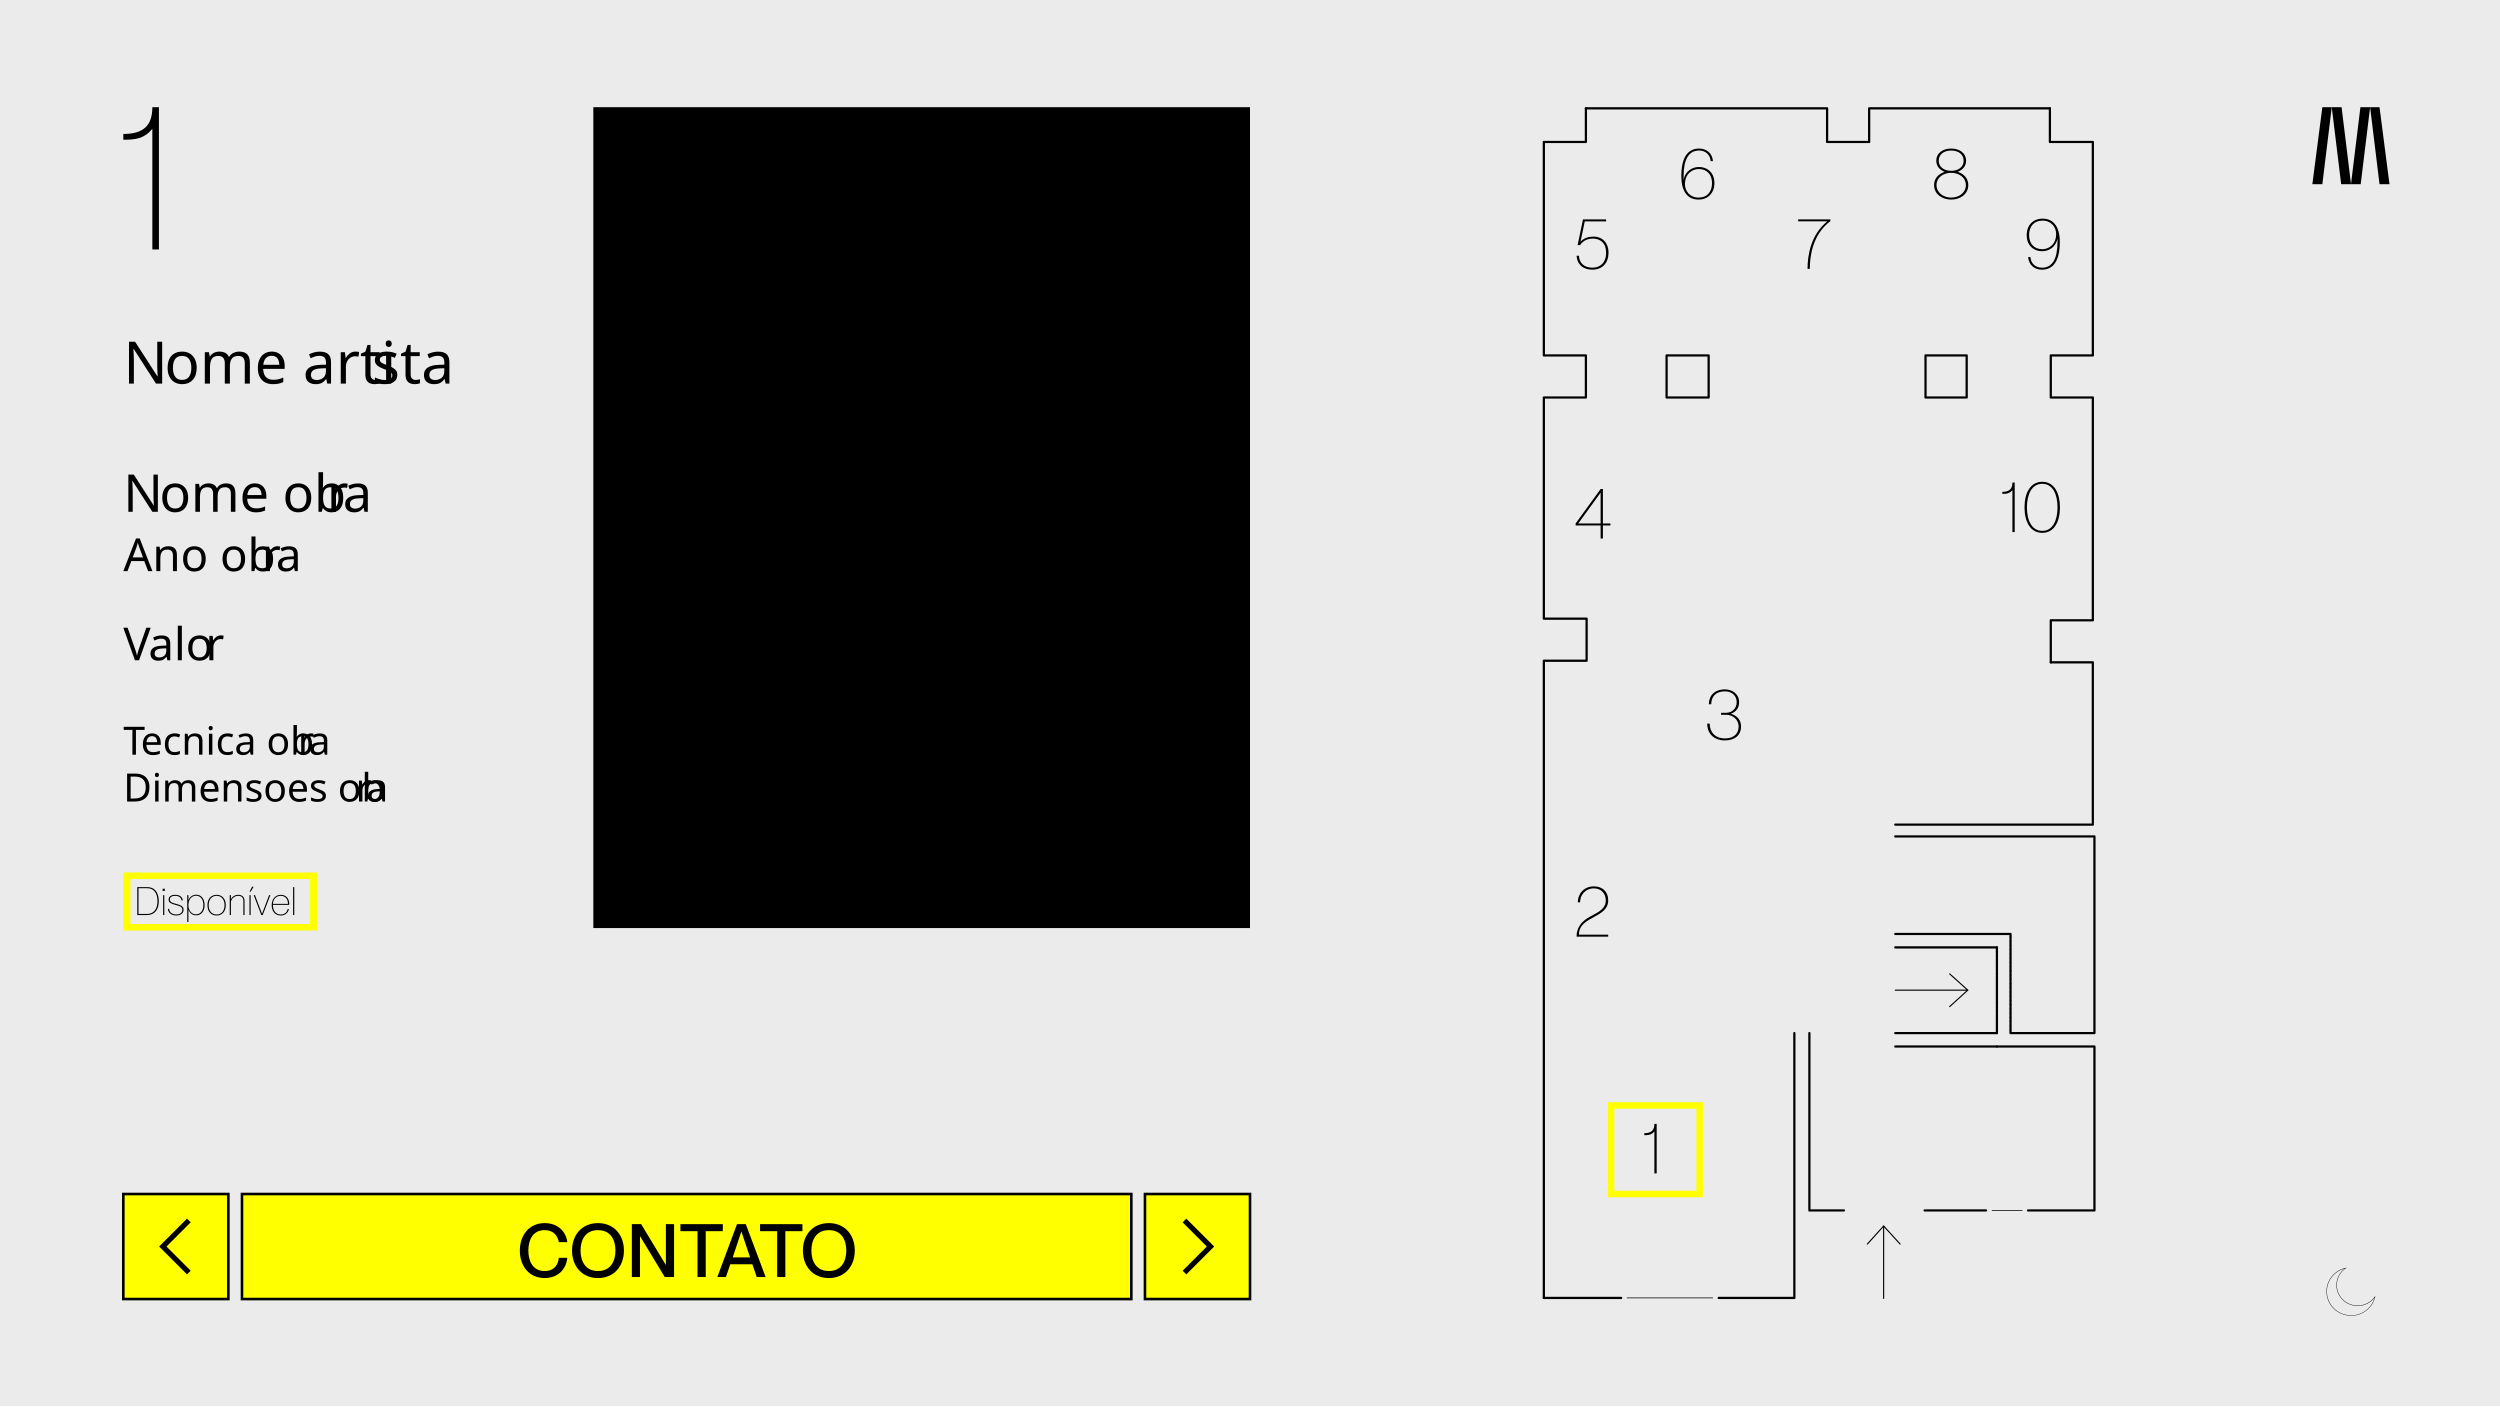
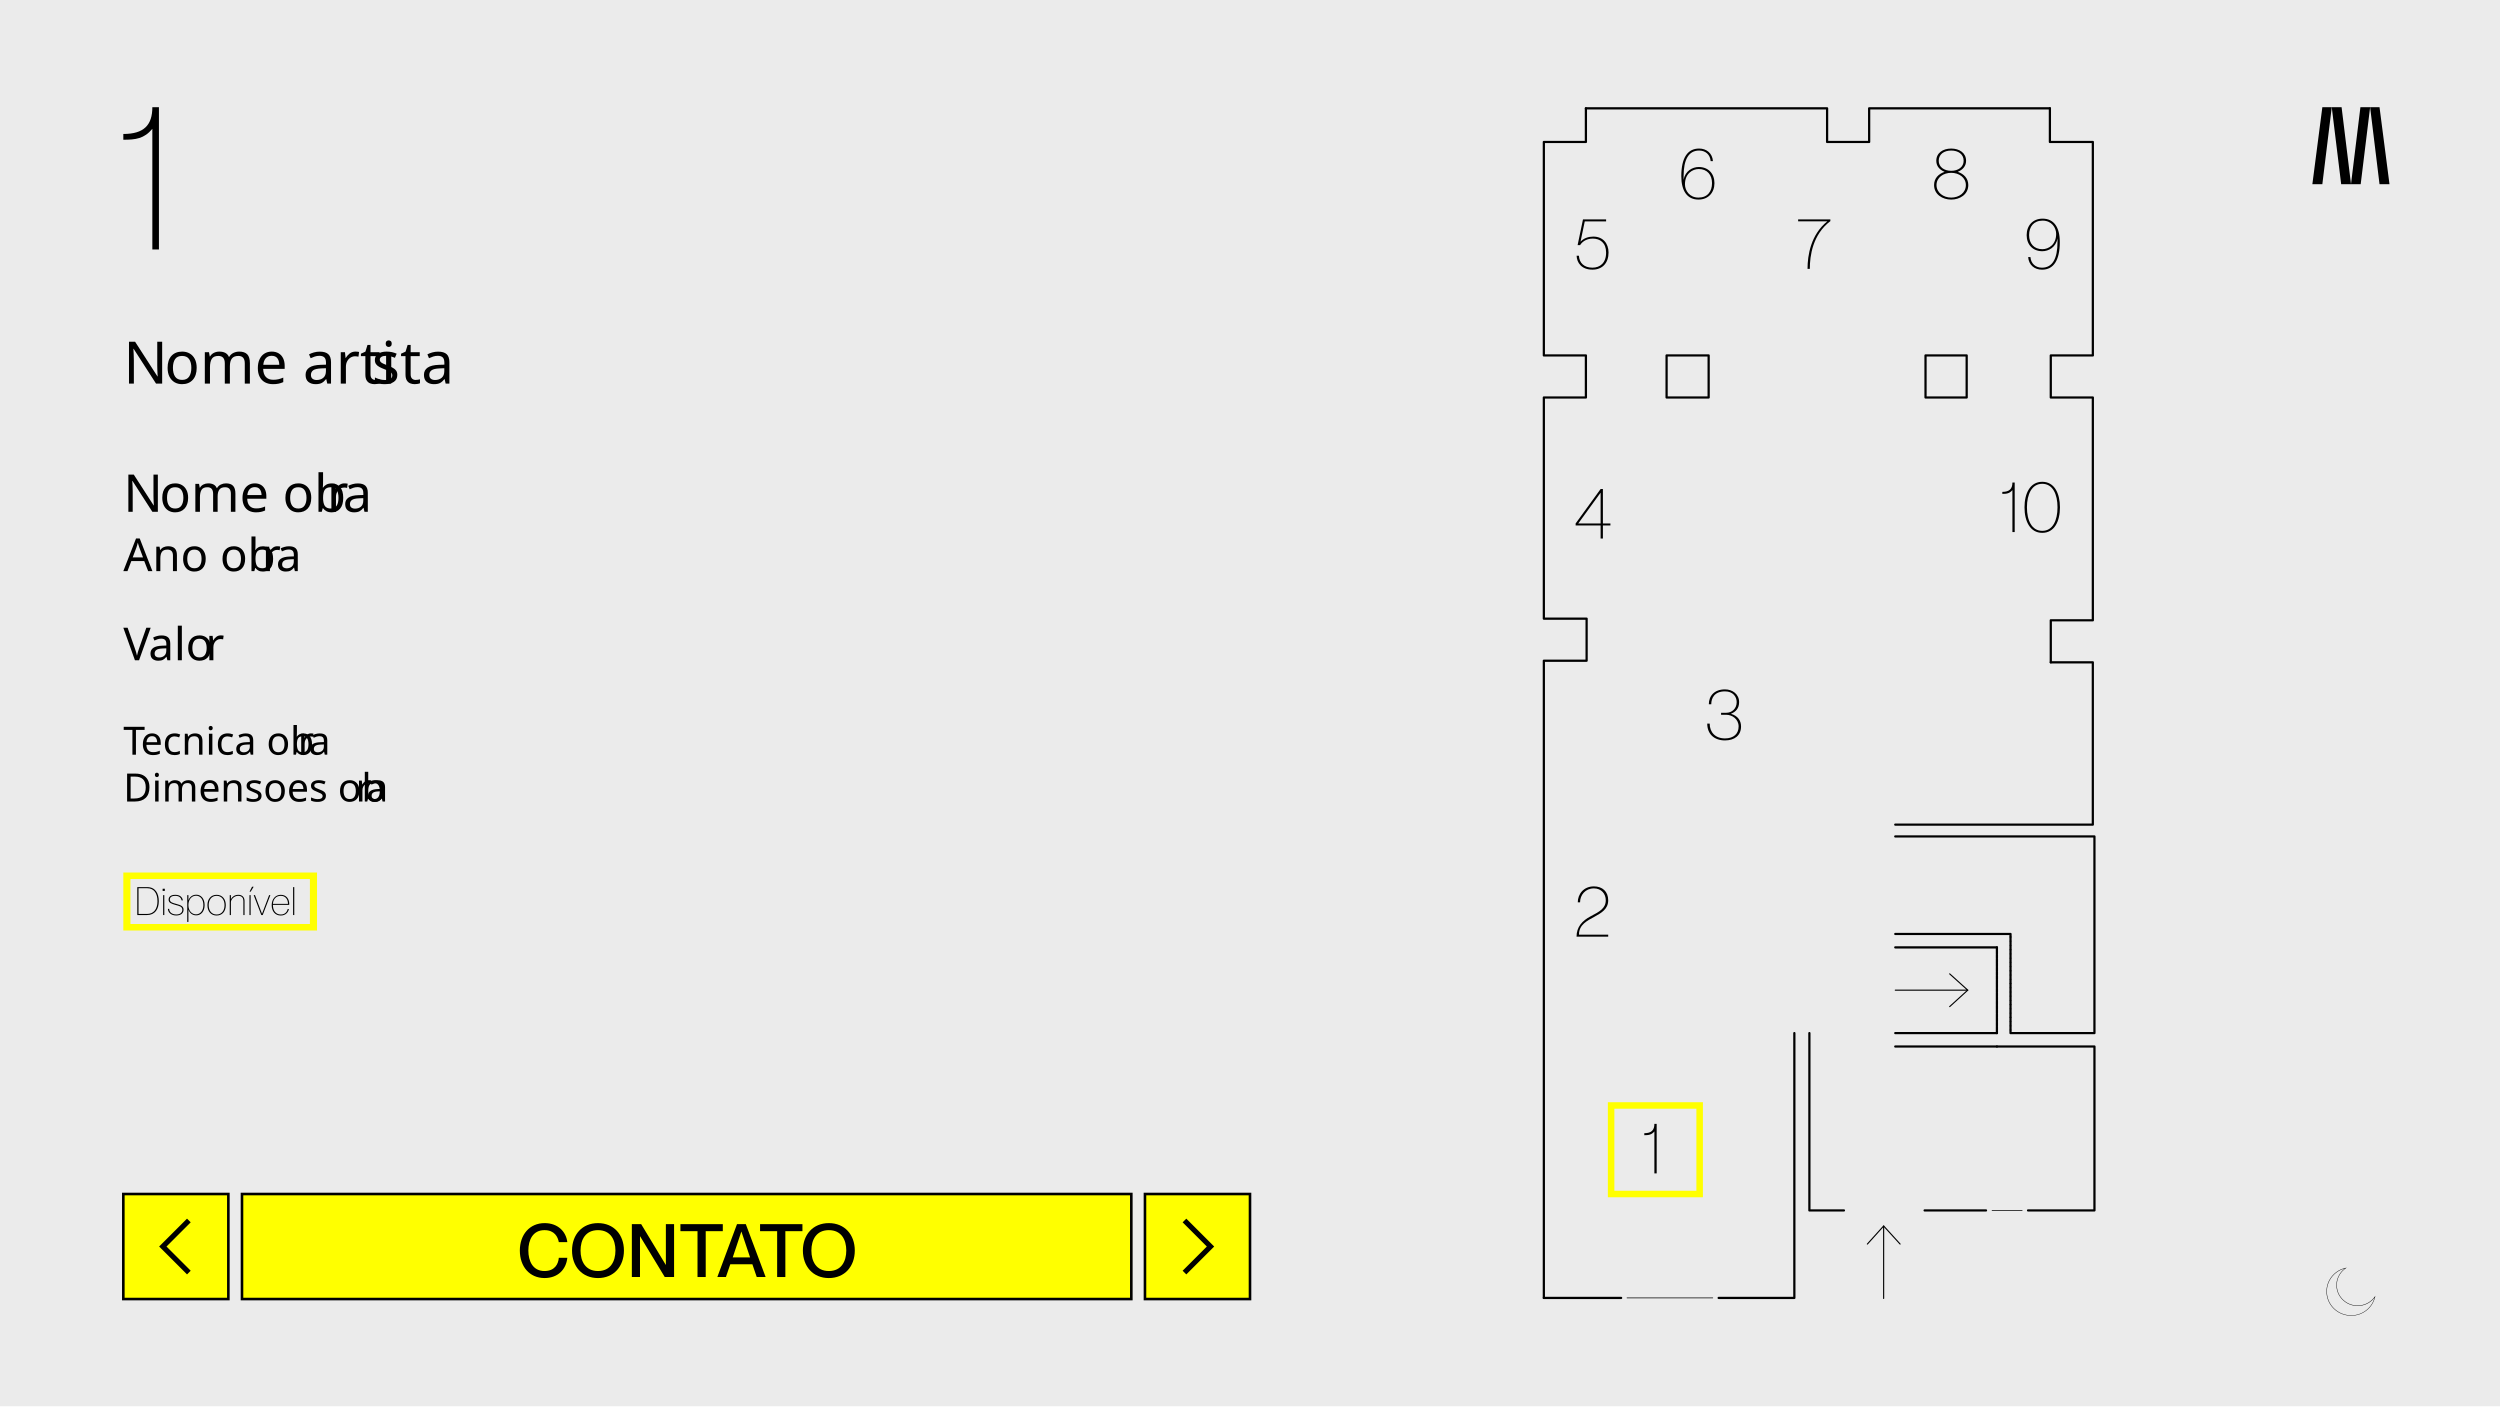
<svg xmlns="http://www.w3.org/2000/svg" id="Camada_1" data-name="Camada 1" viewBox="0 0 1920 1080">
  <defs>
    <style>
      .cls-1 {
        letter-spacing: -.02em;
      }

      .cls-2 {
        letter-spacing: -.01em;
      }

      .cls-3 {
        font-family: PPNeueMontreal-Medium, 'PP Neue Montreal';
        font-size: 45px;
        font-weight: 500;
      }

      .cls-4 {
        letter-spacing: -.12em;
      }

      .cls-5 {
        font-size: 40px;
      }

      .cls-5, .cls-6 {
        font-family: PPNeueMontreal-Book, 'PP Neue Montreal';
      }

      .cls-7 {
        letter-spacing: -.03em;
      }

      .cls-8 {
        letter-spacing: -.02em;
      }

      .cls-9 {
        stroke-width: 2px;
      }

      .cls-9, .cls-10 {
        stroke: #000;
      }

      .cls-9, .cls-10, .cls-11 {
        stroke-miterlimit: 10;
      }

      .cls-9, .cls-12 {
        fill: #ff0;
      }

      .cls-13 {
        font-family: PPNeueMontreal-Thin, 'PP Neue Montreal';
        font-size: 30px;
        font-weight: 200;
      }

      .cls-14 {
        letter-spacing: 0em;
      }

      .cls-6 {
        font-size: 35px;
      }

      .cls-10 {
        stroke-width: 4px;
      }

      .cls-10, .cls-11 {
        fill: none;
      }

      .cls-15 {
        letter-spacing: -.07em;
      }

      .cls-16 {
        letter-spacing: -.02em;
      }

      .cls-17 {
        letter-spacing: 0em;
      }

      .cls-18 {
        fill: #ebebeb;
      }

      .cls-19 {
        letter-spacing: 0em;
      }

      .cls-20 {
        letter-spacing: 0em;
      }

      .cls-11 {
        stroke: #ff0;
        stroke-width: 5px;
      }
    </style>
  </defs>
  <rect class="cls-18" y="0" width="1920" height="1080" />
  <text class="cls-5" transform="translate(94.71 393.07)">
    <tspan class="cls-17" x="0" y="0">N</tspan>
    <tspan x="27.72" y="0">ome ob</tspan>
    <tspan class="cls-8" x="156.4" y="0">r</tspan>
    <tspan x="168.56" y="0">a</tspan>
  </text>
  <text class="cls-6" transform="translate(94.71 438.62)">
    <tspan x="0" y="0">Ano ob</tspan>
    <tspan class="cls-16" x="106.54" y="0">r</tspan>
    <tspan class="cls-20" x="117.18" y="0">a</tspan>
  </text>
  <text class="cls-13" transform="translate(94.71 579.61)">
    <tspan class="cls-4" x="0" y="0">T</tspan>
    <tspan x="13.35" y="0">ecnica ob</tspan>
    <tspan class="cls-7" x="134.07" y="0">r</tspan>
    <tspan x="142.23" y="0">a</tspan>
  </text>
  <text class="cls-13" transform="translate(94.71 615.56)">
    <tspan x="0" y="0">Dimensoes ob</tspan>
    <tspan class="cls-7" x="178.44" y="0">r</tspan>
    <tspan x="186.6" y="0">a</tspan>
  </text>
  <text class="cls-3" transform="translate(94.71 294.59)">
    <tspan class="cls-2" x="0" y="0">N</tspan>
    <tspan x="31.54" y="0">ome arti</tspan>
    <tspan class="cls-19" x="190.89" y="0">s</tspan>
    <tspan x="212.58" y="0">ta</tspan>
  </text>
  <g>
    <path d="M1607.29,634.17h-151.72c-.47,0-.86-.38-.86-.86s.38-.86.86-.86h150.86v-122.93h-31.44c-.47,0-.86-.38-.86-.86s.38-.86.86-.86h32.29c.47,0,.86.38.86.86v124.65c0,.47-.38.86-.86.86Z" />
    <path d="M1533.63,794.28h-78.06c-.47,0-.86-.38-.86-.86s.38-.86.86-.86h78.06c.47,0,.86.38.86.86s-.38.86-.86.86Z" />
    <path d="M1533.63,804.58h-78.06c-.47,0-.86-.38-.86-.86s.38-.86.86-.86h78.06c.47,0,.86.38.86.86s-.38.86-.86.86Z" />
    <path d="M1510.41,306.13h-31.61c-.47,0-.86-.38-.86-.86v-32.3c0-.47.38-.86.86-.86h31.61c.47,0,.86.38.86.86v32.3c0,.47-.38.86-.86.86ZM1479.66,304.42h29.89v-30.58h-29.89v30.58Z" />
    <path d="M1312.24,306.13h-32.3c-.47,0-.86-.38-.86-.86v-32.3c0-.47.38-.86.86-.86h32.3c.47,0,.86.38.86.86v32.3c0,.47-.38.86-.86.86ZM1280.8,304.42h30.58v-30.58h-30.58v30.58Z" />
    <path d="M1416.13,930.47h-26.52c-.47,0-.86-.38-.86-.86v-136.19c0-.47.38-.86.86-.86s.86.38.86.86v135.33h25.66c.47,0,.86.38.86.86s-.38.86-.86.86Z" />
    <path d="M1378.06,997.67h-58.13c-.47,0-.86-.38-.86-.86s.38-.86.86-.86h57.27v-202.53c0-.47.38-.86.86-.86s.86.38.86.86v203.39c0,.47-.38.86-.86.86Z" />
    <path d="M1245.03,997.67h-59.37c-.47,0-.86-.38-.86-.86s.38-.86.86-.86h59.37c.47,0,.86.38.86.86s-.38.86-.86.86Z" />
    <path d="M1533.63,728.45h-78.06c-.47,0-.86-.38-.86-.86s.38-.86.86-.86h78.06c.47,0,.86.38.86.86s-.38.86-.86.86Z" />
    <path d="M1544.08,720.2c-.47,0-.86-.38-.86-.86v-1.2h-87.64c-.47,0-.86-.38-.86-.86s.38-.86.86-.86h88.5c.47,0,.86.38.86.86v2.06c0,.47-.38.86-.86.86Z" />
    <path d="M1544.08,723.36c-.47,0-.86-.38-.86-.86v-2.61c0-.47.38-.86.86-.86s.86.38.86.86v2.61c0,.47-.38.86-.86.86Z" />
    <path d="M1544.08,726.66c-.47,0-.86-.38-.86-.86v-2.61c0-.47.38-.86.86-.86s.86.38.86.86v2.61c0,.47-.38.86-.86.86Z" />
    <path d="M1544.08,729.96c-.47,0-.86-.38-.86-.86v-2.61c0-.47.38-.86.86-.86s.86.38.86.86v2.61c0,.47-.38.86-.86.86Z" />
    <path d="M1544.08,733.12c-.47,0-.86-.38-.86-.86v-2.61c0-.47.38-.86.86-.86s.86.38.86.86v2.61c0,.47-.38.86-.86.86Z" />
    <path d="M1544.08,736.42c-.47,0-.86-.38-.86-.86v-2.61c0-.47.38-.86.86-.86s.86.38.86.86v2.61c0,.47-.38.86-.86.86Z" />
    <path d="M1544.08,739.58c-.47,0-.86-.38-.86-.86v-2.47c0-.47.38-.86.86-.86s.86.38.86.86v2.47c0,.47-.38.86-.86.86Z" />
    <path d="M1544.08,742.88c-.47,0-.86-.38-.86-.86v-2.61c0-.47.38-.86.86-.86s.86.38.86.86v2.61c0,.47-.38.86-.86.86Z" />
    <path d="M1544.08,746.18c-.47,0-.86-.38-.86-.86v-2.61c0-.47.38-.86.86-.86s.86.38.86.86v2.61c0,.47-.38.86-.86.86Z" />
    <path d="M1544.08,749.34c-.47,0-.86-.38-.86-.86v-2.61c0-.47.38-.86.86-.86s.86.38.86.86v2.61c0,.47-.38.86-.86.86Z" />
    <path d="M1544.08,752.63c-.47,0-.86-.38-.86-.86v-2.61c0-.47.38-.86.86-.86s.86.38.86.86v2.61c0,.47-.38.86-.86.86Z" />
    <path d="M1544.08,755.93c-.47,0-.86-.38-.86-.86v-2.61c0-.47.38-.86.86-.86s.86.38.86.86v2.61c0,.47-.38.86-.86.86Z" />
    <path d="M1544.08,759.09c-.47,0-.86-.38-.86-.86v-2.61c0-.47.38-.86.86-.86s.86.38.86.86v2.61c0,.47-.38.86-.86.86Z" />
    <path d="M1544.08,762.39c-.47,0-.86-.38-.86-.86v-2.61c0-.47.38-.86.86-.86s.86.38.86.86v2.61c0,.47-.38.86-.86.86Z" />
    <path d="M1544.08,765.55c-.47,0-.86-.38-.86-.86v-2.47c0-.47.38-.86.86-.86s.86.38.86.86v2.47c0,.47-.38.86-.86.86Z" />
    <path d="M1544.08,768.85c-.47,0-.86-.38-.86-.86v-2.61c0-.47.38-.86.86-.86s.86.38.86.86v2.61c0,.47-.38.86-.86.86Z" />
    <path d="M1544.08,772.15c-.47,0-.86-.38-.86-.86v-2.61c0-.47.38-.86.86-.86s.86.38.86.86v2.61c0,.47-.38.86-.86.86Z" />
    <path d="M1544.08,775.31c-.47,0-.86-.38-.86-.86v-2.61c0-.47.38-.86.86-.86s.86.38.86.86v2.61c0,.47-.38.86-.86.86Z" />
    <path d="M1544.08,778.61c-.47,0-.86-.38-.86-.86v-2.61c0-.47.38-.86.86-.86s.86.38.86.86v2.61c0,.47-.38.86-.86.86Z" />
    <path d="M1544.08,781.91c-.47,0-.86-.38-.86-.86v-2.61c0-.47.38-.86.86-.86s.86.38.86.86v2.61c0,.47-.38.86-.86.86Z" />
    <path d="M1544.08,785.07c-.47,0-.86-.38-.86-.86v-2.61c0-.47.38-.86.86-.86s.86.38.86.86v2.61c0,.47-.38.86-.86.86Z" />
    <path d="M1544.08,788.37c-.47,0-.86-.38-.86-.86v-2.61c0-.47.38-.86.86-.86s.86.38.86.86v2.61c0,.47-.38.86-.86.86Z" />
    <path d="M1544.08,791.53c-.47,0-.86-.38-.86-.86v-2.47c0-.47.38-.86.86-.86s.86.38.86.86v2.47c0,.47-.38.86-.86.86Z" />
    <path d="M1608.53,794.28h-64.45c-.47,0-.86-.38-.86-.86v-2.06c0-.47.38-.86.86-.86s.86.38.86.86v1.2h62.73v-149.31h-152.1c-.47,0-.86-.38-.86-.86s.38-.86.86-.86h152.96c.47,0,.86.38.86.86v151.03c0,.47-.38.86-.86.86Z" />
    <path d="M1575,509.53c-.47,0-.86-.38-.86-.86v-32.29c0-.47.38-.86.86-.86h31.44v-169.38h-31.44c-.47,0-.86-.38-.86-.86v-32.3c0-.47.38-.86.86-.86h31.44V109.89h-32.12c-.47,0-.86-.38-.86-.86v-25.84c0-.47.38-.86.86-.86s.86.38.86.86v24.98h32.12c.47,0,.86.38.86.86v163.95c0,.47-.38.86-.86.86h-31.44v30.58h31.44c.47,0,.86.38.86.86v171.1c0,.47-.38.86-.86.86h-31.44v31.44c0,.47-.38.86-.86.86Z" />
    <path d="M1608.53,930.47h-50.98c-.47,0-.86-.38-.86-.86s.38-.86.86-.86h50.13v-124.17h-74.04c-.47,0-.86-.38-.86-.86s.38-.86.86-.86h74.9c.47,0,.86.38.86.86v125.88c0,.47-.38.86-.86.86Z" />
    <path d="M1525.25,930.47h-47.14c-.47,0-.86-.38-.86-.86s.38-.86.86-.86h47.14c.47,0,.86.38.86.86s-.38.86-.86.86Z" />
    <path d="M1185.67,997.67c-.47,0-.86-.38-.86-.86v-489.38c0-.47.38-.86.86-.86h31.99v-30.58h-31.99c-.47,0-.86-.38-.86-.86v-169.86c0-.47.38-.86.86-.86h31.44v-30.58h-31.44c-.47,0-.86-.38-.86-.86V109.03c0-.47.38-.86.86-.86h31.44v-24.98c0-.47.38-.86.86-.86s.86.38.86.86v25.84c0,.47-.38.86-.86.86h-31.44v162.23h31.44c.47,0,.86.38.86.86v32.3c0,.47-.38.86-.86.86h-31.44v168.14h31.99c.47,0,.86.38.86.86v32.29c0,.47-.38.86-.86.86h-31.99v488.52c0,.47-.38.86-.86.86Z" />
    <path d="M1435.51,109.89h-32.3c-.47,0-.86-.38-.86-.86v-24.98h-184.39c-.47,0-.86-.38-.86-.86s.38-.86.86-.86h185.25c.47,0,.86.38.86.86v24.98h30.58v-24.98c0-.47.38-.86.86-.86h138.8c.47,0,.86.38.86.86s-.38.86-.86.86h-137.94v24.98c0,.47-.38.86-.86.86Z" />
    <path d="M1270.57,868.93c-2.2,2.64-4.45,2.91-7.75,2.91v-1.54c5.5,0,7.75-2.37,7.75-7.15h1.76v38h-1.76v-32.23Z" />
    <path d="M1210.79,719.34c0-7.42,4.29-12.21,10.89-15.67,6.49-3.41,11.55-5.94,11.55-12.26,0-4.89-3.3-9.13-9.13-9.13-6.43,0-10.61,4.95-10.61,10.72h-1.76c0-6.21,4.4-12.26,12.37-12.26,6.49,0,11,3.9,11,10.67s-5.17,9.68-10.56,12.65c-5.44,2.97-11.88,6.05-11.88,13.64v.11h22.44v1.54h-24.31Z" />
    <path d="M1311.17,555.72h1.87c0,6.6,4.23,11.38,11.77,11.38,6.6,0,10.45-3.52,10.45-9.18s-5.06-8.96-9.35-8.96h-4.12v-1.54h3.9c4.51,0,8.08-3.24,8.08-8.19,0-4.18-2.86-8.25-8.96-8.25-8.08,0-10.56,5.06-10.56,9.9h-1.87c0-6.44,4.23-11.44,12.43-11.44,5.66,0,10.83,3.63,10.83,9.79,0,4.73-2.47,7.37-6.16,8.91v.11c5,1.49,7.64,5,7.64,9.68,0,6.93-5.06,10.72-12.32,10.72-8.25,0-13.64-4.89-13.64-12.92Z" />
    <path d="M1229.27,413.57v-10.01h-19.19v-1.54l19.19-26.45h1.76v26.45h5.77v1.54h-5.77v10.01h-1.76ZM1212.11,402.02h17.16v-23.65l-17.16,23.65Z" />
    <path d="M1210.84,196.39h1.76c.28,5.5,3.96,9.18,10.39,9.18,5.77,0,10.5-3.52,10.5-11.6,0-7.53-4.62-10.72-10.23-10.72s-8.58,3.08-9.73,5h-1.92l4.12-19.74h17.76v1.54h-16.39l-3.24,15.45v.11c2.47-2.75,6.16-3.91,9.79-3.91,7.42,0,11.71,5.23,11.71,12.26,0,7.97-4.67,13.14-12.37,13.14-8.47,0-11.99-5.44-12.15-10.72Z" />
    <path d="M1291.24,135.31c0-14.3,4.95-21.23,13.69-21.23,5.66,0,10.17,3.58,10.61,9.68h-1.76c-.38-5.06-4.01-8.14-8.85-8.14-8.08,0-11.93,6.93-11.93,19.74v2.58h.06c1.21-6.71,6.87-9.68,11.6-9.68,7.37,0,12.04,5.11,12.04,12.37s-4.67,12.65-12.26,12.65c-8.52,0-13.2-6.43-13.2-17.98ZM1314.83,140.64c0-6.38-3.74-10.83-10.17-10.83-4.84,0-10.61,3.52-10.61,11.71,0,4.89,3.52,10.23,10.39,10.23s10.39-4.62,10.39-11.11Z" />
    <path d="M1388.18,206.51c0-10.5,2.53-26.29,15.12-36.46v-.05h-22.33v-1.49h24.75v1.32c-13.58,10.28-15.78,26.62-15.78,36.68h-1.76Z" />
    <path d="M1485.37,142.13c0-5.17,3.36-8.52,7.97-10.12v-.11c-3.52-1.43-6.27-4.12-6.27-8.41,0-5.99,5.06-9.4,11.44-9.4s11.44,3.41,11.44,9.4c0,4.29-2.8,6.98-6.27,8.41v.11c4.57,1.59,7.97,4.95,7.97,10.12,0,7.2-6.49,11.16-13.14,11.16s-13.14-3.96-13.14-11.16ZM1509.78,142.13c0-5.77-5.22-9.4-11.27-9.4s-11.27,3.63-11.27,9.4,5.22,9.62,11.27,9.62,11.27-3.68,11.27-9.62ZM1508.08,123.48c0-5.06-4.12-7.86-9.57-7.86s-9.57,2.8-9.57,7.86c0,4.78,4.12,7.7,9.57,7.7s9.57-2.91,9.57-7.7Z" />
    <path d="M1557.62,197.44h1.76c.38,5.06,4.01,8.14,8.85,8.14,8.08,0,11.93-6.93,11.93-19.74v-2.58h-.05c-1.21,6.71-6.87,9.68-11.6,9.68-7.37,0-12.04-5.11-12.04-12.37s4.67-12.65,12.26-12.65c8.52,0,13.2,6.43,13.2,17.98,0,14.3-4.95,21.23-13.69,21.23-5.66,0-10.17-3.57-10.61-9.68ZM1579.13,179.67c0-4.89-3.52-10.23-10.39-10.23s-10.39,4.62-10.39,11.11,3.74,10.83,10.17,10.83c4.84,0,10.61-3.52,10.61-11.71Z" />
    <g>
      <path d="M1545.53,376.39c-2.2,2.64-4.45,2.91-7.75,2.91v-1.54c5.5,0,7.75-2.37,7.75-7.15h1.76v38h-1.76v-32.23Z" />
      <path d="M1554.82,389.65c0-10.78,4.34-19.63,13.64-19.63s13.58,8.85,13.58,19.63-4.29,19.58-13.58,19.58-13.64-8.8-13.64-19.58ZM1580.17,389.65c0-10.01-3.63-18.09-11.71-18.09s-11.77,8.08-11.77,18.09,3.68,18.04,11.77,18.04,11.71-8.03,11.71-18.04Z" />
    </g>
    <path d="M1533.63,730.23c-.47,0-.86-.38-.86-.86v-1.79c0-.47.38-.86.86-.86s.86.38.86.86v1.79c0,.47-.38.86-.86.86Z" />
    <path d="M1533.63,733.39c-.47,0-.86-.38-.86-.86v-2.61c0-.47.38-.86.86-.86s.86.38.86.86v2.61c0,.47-.38.86-.86.86Z" />
    <path d="M1533.63,736.69c-.47,0-.86-.38-.86-.86v-2.61c0-.47.38-.86.86-.86s.86.38.86.86v2.61c0,.47-.38.86-.86.86Z" />
    <path d="M1533.63,739.99c-.47,0-.86-.38-.86-.86v-2.61c0-.47.38-.86.86-.86s.86.38.86.86v2.61c0,.47-.38.86-.86.86Z" />
    <path d="M1533.63,743.15c-.47,0-.86-.38-.86-.86v-2.61c0-.47.38-.86.86-.86s.86.38.86.86v2.61c0,.47-.38.86-.86.86Z" />
    <path d="M1533.63,746.45c-.47,0-.86-.38-.86-.86v-2.61c0-.47.38-.86.86-.86s.86.38.86.86v2.61c0,.47-.38.86-.86.86Z" />
    <path d="M1533.63,749.61c-.47,0-.86-.38-.86-.86v-2.47c0-.47.38-.86.86-.86s.86.38.86.86v2.47c0,.47-.38.86-.86.86Z" />
    <path d="M1533.63,752.91c-.47,0-.86-.38-.86-.86v-2.61c0-.47.38-.86.86-.86s.86.38.86.86v2.61c0,.47-.38.86-.86.86Z" />
    <path d="M1533.63,756.21c-.47,0-.86-.38-.86-.86v-2.61c0-.47.38-.86.86-.86s.86.38.86.86v2.61c0,.47-.38.86-.86.86Z" />
    <path d="M1533.63,759.37c-.47,0-.86-.38-.86-.86v-2.61c0-.47.38-.86.86-.86s.86.38.86.86v2.61c0,.47-.38.86-.86.86Z" />
    <path d="M1533.63,762.67c-.47,0-.86-.38-.86-.86v-2.61c0-.47.38-.86.86-.86s.86.38.86.86v2.61c0,.47-.38.86-.86.86Z" />
    <path d="M1533.63,765.96c-.47,0-.86-.38-.86-.86v-2.61c0-.47.38-.86.86-.86s.86.38.86.86v2.61c0,.47-.38.86-.86.86Z" />
    <path d="M1533.63,769.13c-.47,0-.86-.38-.86-.86v-2.61c0-.47.38-.86.86-.86s.86.38.86.86v2.61c0,.47-.38.86-.86.86Z" />
    <path d="M1533.63,772.42c-.47,0-.86-.38-.86-.86v-2.61c0-.47.38-.86.86-.86s.86.38.86.86v2.61c0,.47-.38.86-.86.86Z" />
    <path d="M1533.63,775.58c-.47,0-.86-.38-.86-.86v-2.47c0-.47.38-.86.86-.86s.86.38.86.86v2.47c0,.47-.38.86-.86.86Z" />
    <path d="M1533.63,778.88c-.47,0-.86-.38-.86-.86v-2.61c0-.47.38-.86.86-.86s.86.38.86.86v2.61c0,.47-.38.86-.86.86Z" />
    <path d="M1533.63,782.18c-.47,0-.86-.38-.86-.86v-2.61c0-.47.38-.86.86-.86s.86.38.86.86v2.61c0,.47-.38.86-.86.86Z" />
    <path d="M1533.63,785.34c-.47,0-.86-.38-.86-.86v-2.61c0-.47.38-.86.86-.86s.86.38.86.86v2.61c0,.47-.38.86-.86.86Z" />
    <path d="M1533.63,788.64c-.47,0-.86-.38-.86-.86v-2.61c0-.47.38-.86.86-.86s.86.38.86.86v2.61c0,.47-.38.86-.86.86Z" />
    <path d="M1533.63,791.94c-.47,0-.86-.38-.86-.86v-2.61c0-.47.38-.86.86-.86s.86.38.86.86v2.61c0,.47-.38.86-.86.86Z" />
    <path d="M1533.63,794.28c-.47,0-.86-.38-.86-.86v-1.79c0-.47.38-.86.86-.86s.86.38.86.86v1.79c0,.47-.38.86-.86.86Z" />
    <path d="M1511.23,760.86h-55.66c-.24,0-.43-.19-.43-.43s.19-.43.43-.43h54.54l-13.05-11.76c-.18-.16-.19-.43-.03-.61s.43-.19.61-.03l13.88,12.51c.13.12.18.31.11.47-.06.17-.22.28-.4.28Z" />
    <path d="M1497.35,773.51c-.12,0-.23-.05-.32-.14-.16-.18-.15-.45.03-.61l13.88-12.64c.18-.16.45-.15.61.03.16.18.15.45-.03.61l-13.88,12.64c-.08.07-.19.11-.29.11Z" />
    <path d="M1553.01,929.89h-23.09c-.16,0-.29-.13-.29-.29s.13-.29.29-.29h23.09c.16,0,.29.13.29.29s-.13.29-.29.29Z" />
    <path d="M1315.4,997.09h-65.83c-.16,0-.29-.13-.29-.29s.13-.29.29-.29h65.83c.16,0,.29.13.29.29s-.13.29-.29.29Z" />
    <path d="M1446.64,997.65c-.24,0-.43-.19-.43-.43v-54.54l-11.76,13.05c-.16.18-.43.19-.61.03-.18-.16-.19-.43-.03-.61l12.51-13.88c.12-.13.31-.18.47-.11.17.06.28.22.28.4v55.66c0,.24-.19.43-.43.43Z" />
    <path d="M1459.28,955.87c-.12,0-.23-.05-.32-.14l-12.64-13.88c-.16-.18-.15-.45.03-.61.18-.16.45-.15.61.03l12.64,13.88c.16.18.15.45-.03.61-.08.07-.19.11-.29.11Z" />
  </g>
  <path d="M117,98.94c-6.32,7.59-12.81,8.38-22.29,8.38v-4.43c15.81,0,22.29-6.8,22.29-20.56h5.06v109.25h-5.06v-92.65Z" />
-   <rect x="455.67" y="82.33" width="504.33" height="630.42" />
  <rect class="cls-9" x="185.85" y="917" width="683" height="80.67" />
  <rect class="cls-9" x="94.71" y="917" width="80.67" height="80.67" />
  <rect class="cls-9" x="879.33" y="917" width="80.67" height="80.67" />
  <rect class="cls-11" x="1237.33" y="849" width="68" height="68" />
  <g>
    <path d="M399.23,960.48c0-12.27,7.5-21.13,19.03-21.13,10.17,0,16.47,6.47,17.44,14.6h-6.53c-.74-3.97-3.24-9.2-11.02-9.2-8.97,0-12.38,7.61-12.38,15.67s3.41,15.73,12.38,15.73c7.84,0,10.62-5.23,11.02-10.17h6.53c-.91,9.03-7.27,15.56-17.49,15.56-11.53,0-18.97-8.86-18.97-21.07Z" />
    <path d="M439.32,960.42c0-12.21,7.78-21.07,19.93-21.07s19.93,8.86,19.93,21.07-7.78,21.13-19.93,21.13-19.93-8.92-19.93-21.13ZM472.66,960.42c0-8.35-3.8-15.67-13.4-15.67s-13.4,7.33-13.4,15.67,3.8,15.73,13.4,15.73,13.4-7.38,13.4-15.73Z" />
    <path d="M485.26,980.75v-40.61h7.16l18.86,31.24h.11v-31.24h6.3v40.61h-7.16l-18.91-31.24h-.11v31.24h-6.25Z" />
    <path d="M535.69,980.75v-35.21h-13.12v-5.39h32.54v5.39h-13.12v35.21h-6.3Z" />
    <path d="M550.91,980.75l15.11-40.61h6.76l15.22,40.61h-6.82l-3.35-9.77h-16.98l-3.35,9.77h-6.59ZM562.72,965.7h13.35l-6.64-19.76h-.11l-6.59,19.76Z" />
    <path d="M596.85,980.75v-35.21h-13.12v-5.39h32.54v5.39h-13.12v35.21h-6.3Z" />
    <path d="M616.62,960.42c0-12.21,7.78-21.07,19.93-21.07s19.93,8.86,19.93,21.07-7.78,21.13-19.93,21.13-19.93-8.92-19.93-21.13ZM649.95,960.42c0-8.35-3.8-15.67-13.4-15.67s-13.4,7.33-13.4,15.67,3.8,15.73,13.4,15.73,13.4-7.38,13.4-15.73Z" />
  </g>
  <polyline class="cls-10" points="145.04 937.33 125.04 957.33 145.04 977.33" />
  <polyline class="cls-10" points="909.67 937.33 929.67 957.33 909.67 977.33" />
  <g>
    <polygon points="1783.56 82.33 1776.01 140.61 1775.89 141.45 1783.56 141.45 1790.79 82.33 1783.56 82.33" />
    <polygon points="1790.79 82.33 1798.02 141.45 1805.57 141.45 1798.34 82.33 1790.79 82.33" />
    <polygon points="1812.8 82.33 1805.56 141.45 1813.01 141.45 1820.25 82.33 1812.8 82.33" />
    <polygon points="1820.25 82.33 1827.47 141.45 1835.12 141.45 1827.47 82.33 1820.25 82.33" />
  </g>
  <g>
    <path d="M105.43,702.76v-21.45h7.68c6.21,0,8.85,4.86,8.85,10.83s-2.85,10.62-9.06,10.62h-7.47ZM112.87,701.92c5.19,0,8.07-3.72,8.07-9.78s-2.67-9.99-7.86-9.99h-6.69v19.77h6.48Z" />
    <path d="M124.9,684.23v-1.68h1.68v1.68h-1.68ZM125.29,702.76v-15.3h.9v15.3h-.9Z" />
    <path d="M128.95,697.99h.96c.12,2.61,2.16,4.32,5.52,4.32,2.88,0,4.59-1.41,4.59-3.6,0-2.64-2.52-2.94-5.19-3.72-3.15-.93-5.34-1.56-5.34-4.08,0-2.25,1.77-3.69,5.1-3.69,4.02,0,5.49,2.13,5.85,4.29h-.96c-.36-1.77-1.59-3.51-4.92-3.51-2.25,0-4.11.81-4.11,2.79,0,2.22,2.28,2.7,5.04,3.45,3.27.9,5.49,1.71,5.49,4.41s-2.13,4.44-5.64,4.44c-3.99,0-6.3-2.31-6.39-5.1Z" />
    <path d="M157.15,695.11c0,4.95-2.88,7.89-6.39,7.89-3.15,0-5.1-1.89-6-4.26h-.06v9.33h-.9v-20.61h.9v3.84h.06c.87-2.22,2.85-4.17,6.03-4.17,3.48,0,6.36,2.94,6.36,7.98ZM156.19,695.11c0-4.5-2.34-7.2-5.61-7.2s-5.88,2.7-5.88,7.2,2.73,7.11,5.88,7.11,5.61-2.7,5.61-7.11Z" />
    <path d="M159.31,695.17c0-4.71,2.67-7.95,7.05-7.95s7.05,3.24,7.05,7.95-2.67,7.95-7.05,7.95-7.05-3.24-7.05-7.95ZM172.45,695.17c0-4.11-2.16-7.17-6.09-7.17s-6.09,3.06-6.09,7.17,2.16,7.17,6.09,7.17,6.09-3.06,6.09-7.17Z" />
    <path d="M187.81,691.9v10.86h-.9v-10.86c0-1.86-.78-3.9-4.02-3.9s-5.55,2.88-5.55,4.83v9.93h-.9v-15.3h.9v3h.06c.96-1.68,2.7-3.24,5.7-3.24,2.61,0,4.71,1.56,4.71,4.68Z" />
    <path d="M191.59,702.76v-15.3h.9v15.3h-.9ZM191.65,684.82l1.92-3.81h1.23l-2.28,3.81h-.87Z" />
    <path d="M200.68,702.76l-5.85-15.3h.99l5.4,14.28h.03l5.43-14.28h.96l-5.88,15.3h-1.08Z" />
    <path d="M209.62,694.96v.18c0,3.96,1.98,7.2,6.03,7.2,3.57,0,4.95-2.49,5.31-4.17h.96c-.66,2.67-2.67,4.95-6.3,4.95-4.32,0-6.96-3.24-6.96-7.92s2.82-7.98,7.02-7.98,6.45,3.12,6.45,6.96c0,.27,0,.51-.03.78h-12.48ZM209.62,694.18h11.55c0-3.24-1.68-6.18-5.55-6.18s-5.85,2.91-6,6.18Z" />
    <path d="M225.1,702.76v-21.45h.9v21.45h-.9Z" />
  </g>
  <path class="cls-12" d="M243.48,714.63H94.71v-44.53h148.77v44.53ZM100.18,709.63h137.83v-34.53H100.18v34.53Z" />
  <path d="M1805.76,1010.49c-.53,0-1.06-.02-1.6-.07-4.43-.37-8.46-2.16-11.65-5.16-6.01-5.67-7.52-14.72-3.67-21.99,2.6-4.92,7.23-8.4,12.69-9.55l.79-.17-.67.45c-3.91,2.61-6.49,6.91-6.91,11.52-.45,4.97,1.44,9.73,5.19,13.06,3.43,3.05,8.02,4.49,12.6,3.95,4.57-.54,8.7-2.99,11.31-6.73l.45-.64-.17.76c-1.87,8.53-9.61,14.56-18.36,14.56ZM1800.82,974.21c-5.03,1.29-9.26,4.61-11.7,9.21-3.79,7.15-2.3,16.04,3.61,21.62,3.13,2.96,7.09,4.71,11.46,5.08,8.98.75,17.2-5.01,19.45-13.49-2.68,3.46-6.67,5.71-11.07,6.23-4.67.55-9.35-.92-12.85-4.03-3.82-3.4-5.75-8.26-5.29-13.32.4-4.43,2.77-8.6,6.39-11.29Z" />
  <text class="cls-6" transform="translate(94.71 507.09)">
    <tspan class="cls-15" x="0" y="0">V</tspan>
    <tspan class="cls-14" x="19.25" y="0">alo</tspan>
    <tspan class="cls-1" x="63.1" y="0">r</tspan>
  </text>
</svg>
